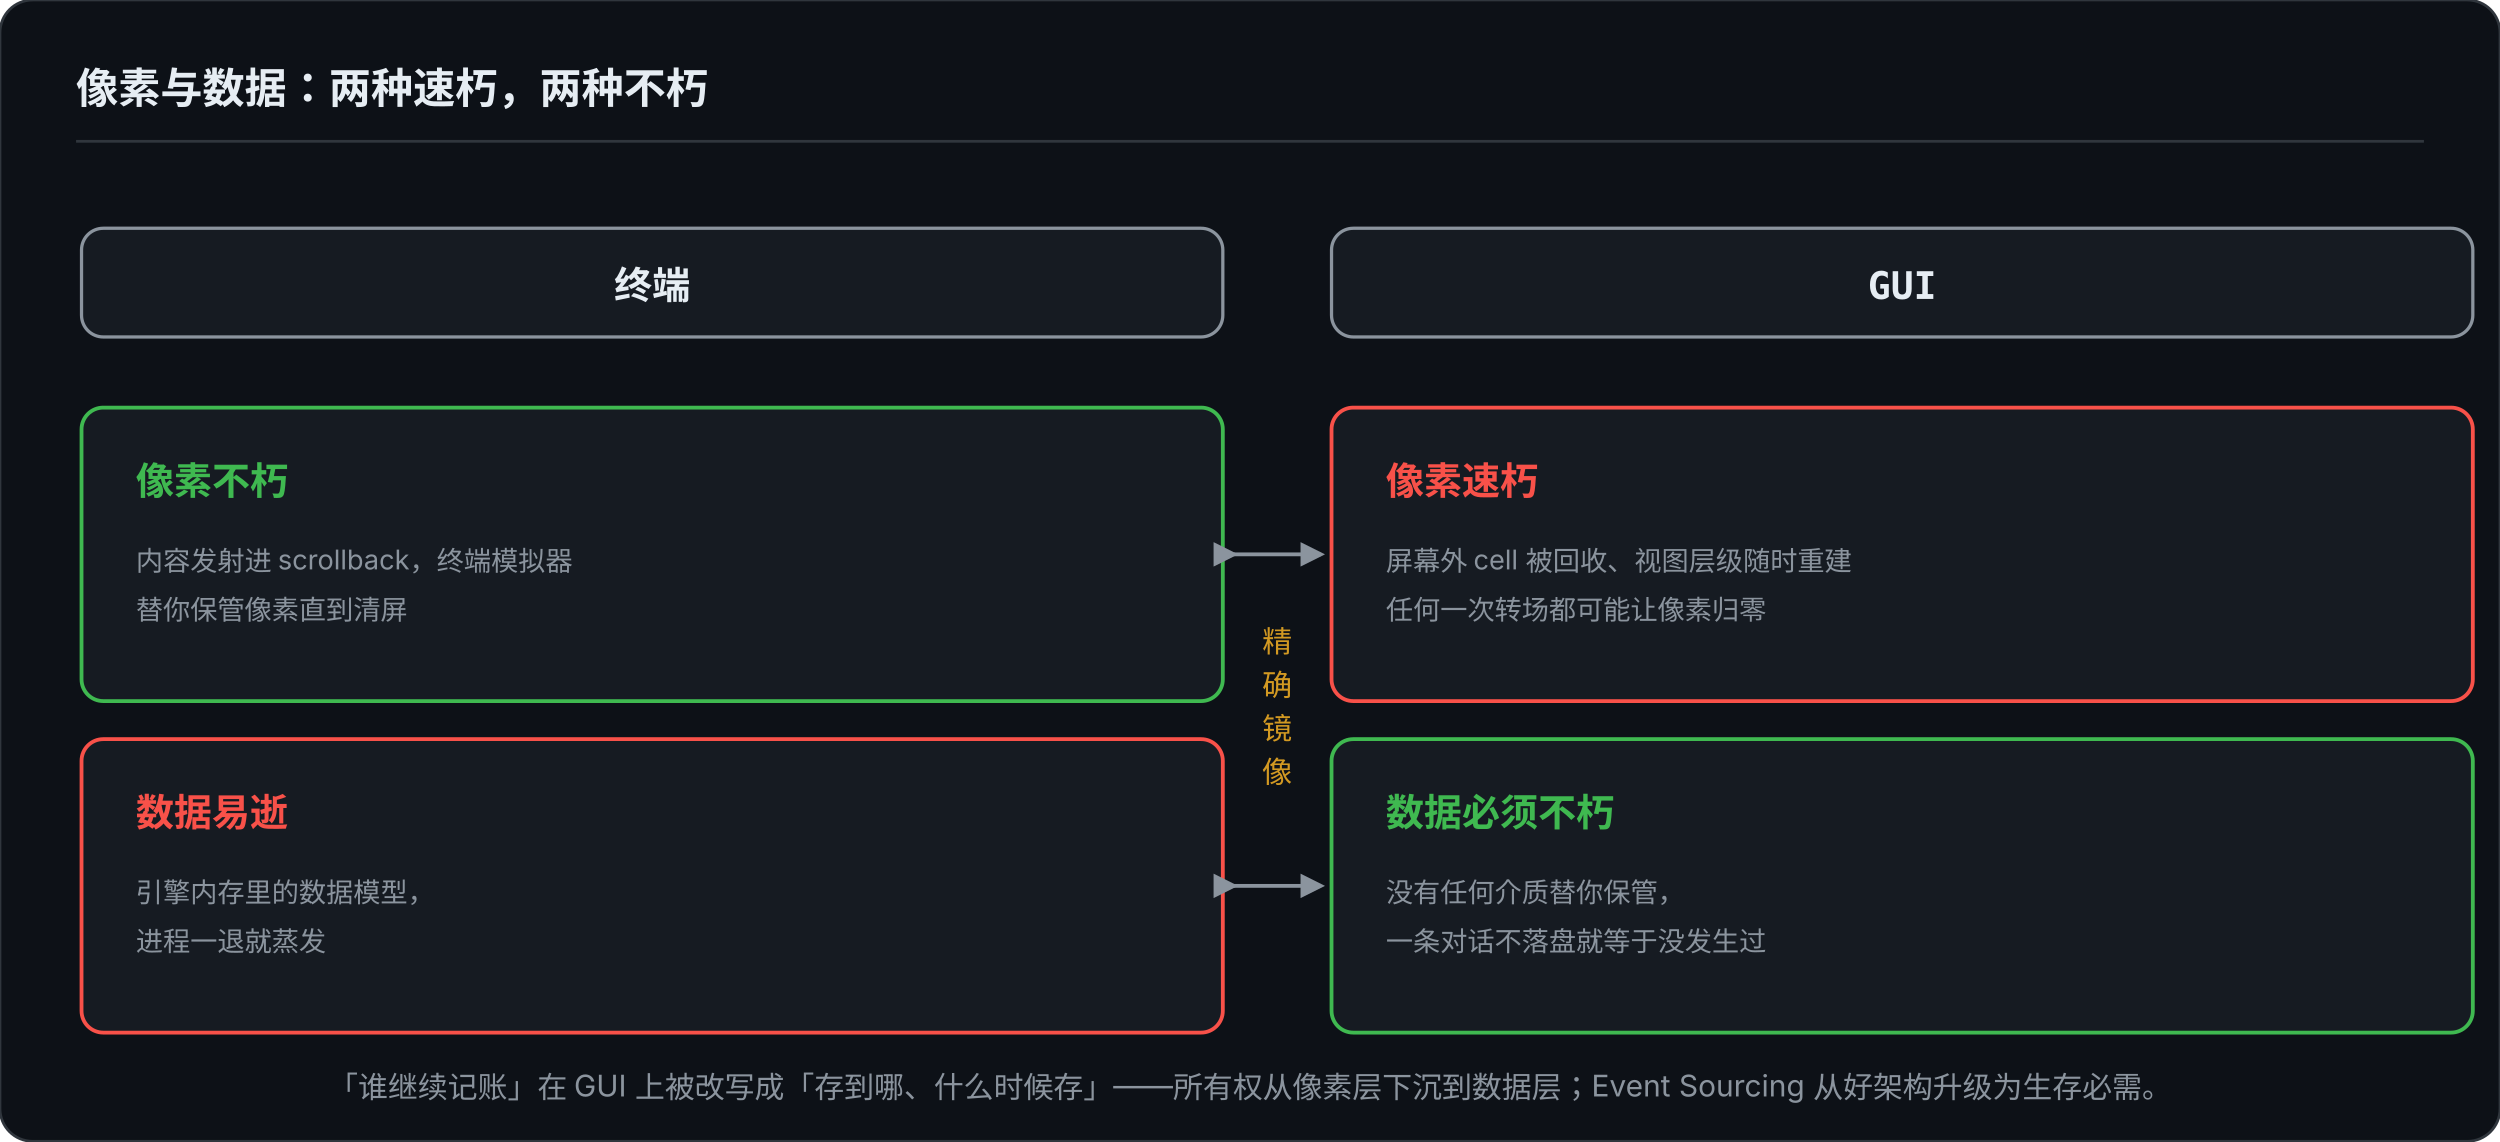
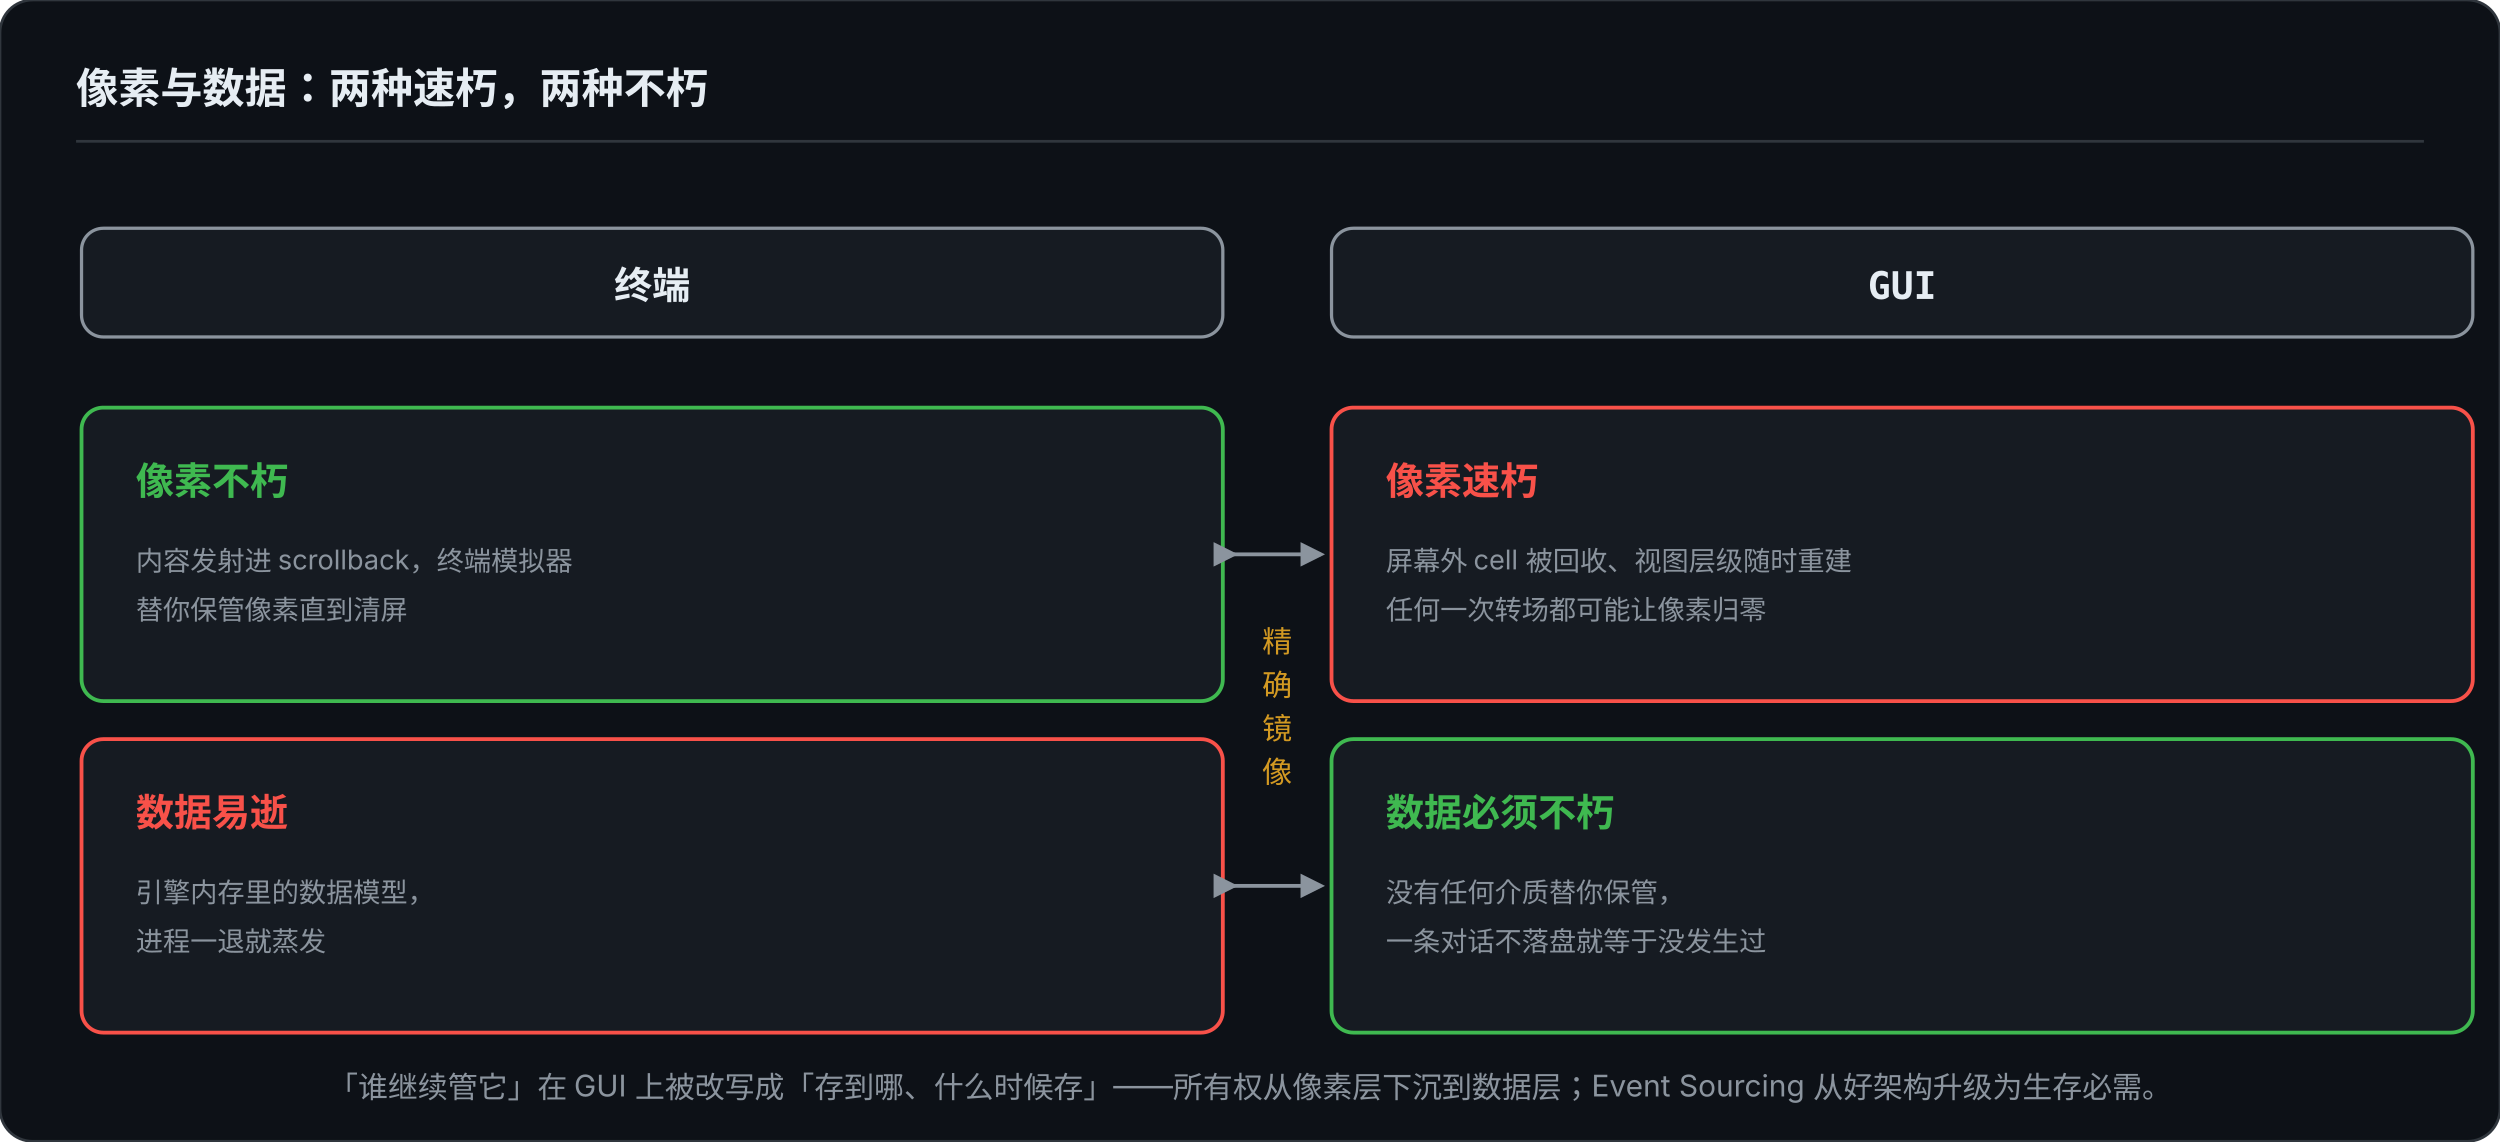
<svg xmlns="http://www.w3.org/2000/svg" width="920" height="420" viewBox="0 0 920 420">
  <defs>
    <marker id="mk1" markerWidth="9" markerHeight="9" refX="7.4" refY="4.5" orient="auto" markerUnits="userSpaceOnUse">
      <path d="M0,0 L9,4.5 L0,9 z" fill="#8b949e" />
    </marker>
  </defs>
  <rect x="0.0" y="0.0" width="920.0" height="420.0" rx="12" fill="#0d1117" stroke="#30363d" stroke-width="1" />
  <text x="28.0" y="38.0" font-size="15.5" fill="#e6edf3" font-family="-apple-system,'PingFang SC','Hiragino Sans GB','Microsoft YaHei',sans-serif" text-anchor="start" font-weight="700">像素与数据：两种速朽，两种不朽</text>
  <line x1="28" y1="52" x2="892" y2="52" stroke="#30363d" stroke-width="1" />
  <rect x="30.0" y="84.0" width="420.0" height="40.0" rx="8" fill="#161b22" stroke="#8b949e" stroke-width="1.2" />
  <text x="240.0" y="110.0" font-size="14" fill="#e6edf3" font-family="-apple-system,'PingFang SC','Hiragino Sans GB','Microsoft YaHei',sans-serif" text-anchor="middle" font-weight="700">终端</text>
  <rect x="490.0" y="84.0" width="420.0" height="40.0" rx="8" fill="#161b22" stroke="#8b949e" stroke-width="1.2" />
  <text x="700.0" y="110.0" font-size="14" fill="#e6edf3" font-family="ui-monospace,'SF Mono',Menlo,Consolas,monospace" text-anchor="middle" font-weight="700">GUI</text>
  <rect x="30.0" y="150.0" width="420.0" height="108.0" rx="8" fill="#161b22" stroke="#3fb950" stroke-width="1.4" />
  <text x="50.0" y="182.0" font-size="14" fill="#3fb950" font-family="-apple-system,'PingFang SC','Hiragino Sans GB','Microsoft YaHei',sans-serif" text-anchor="start" font-weight="700">像素不朽</text>
  <text x="50.0" y="210.0" font-size="10" fill="#8b949e" font-family="-apple-system,'PingFang SC','Hiragino Sans GB','Microsoft YaHei',sans-serif" text-anchor="start" font-weight="400">内容发射进 scrollback，终端模拟器</text>
  <text x="50.0" y="228.0" font-size="10" fill="#8b949e" font-family="-apple-system,'PingFang SC','Hiragino Sans GB','Microsoft YaHei',sans-serif" text-anchor="start" font-weight="400">替你保管像素直到清屏</text>
  <rect x="30.0" y="272.0" width="420.0" height="108.0" rx="8" fill="#161b22" stroke="#f85149" stroke-width="1.4" />
  <text x="50.0" y="304.0" font-size="14" fill="#f85149" font-family="-apple-system,'PingFang SC','Hiragino Sans GB','Microsoft YaHei',sans-serif" text-anchor="start" font-weight="700">数据易逝</text>
  <text x="50.0" y="332.0" font-size="10" fill="#8b949e" font-family="-apple-system,'PingFang SC','Hiragino Sans GB','Microsoft YaHei',sans-serif" text-anchor="start" font-weight="400">引擎内存里的数据模型，</text>
  <text x="50.0" y="350.0" font-size="10" fill="#8b949e" font-family="-apple-system,'PingFang SC','Hiragino Sans GB','Microsoft YaHei',sans-serif" text-anchor="start" font-weight="400">进程一退就蒸发</text>
  <rect x="490.0" y="150.0" width="420.0" height="108.0" rx="8" fill="#161b22" stroke="#f85149" stroke-width="1.4" />
  <text x="510.0" y="182.0" font-size="14" fill="#f85149" font-family="-apple-system,'PingFang SC','Hiragino Sans GB','Microsoft YaHei',sans-serif" text-anchor="start" font-weight="700">像素速朽</text>
  <text x="510.0" y="210.0" font-size="10" fill="#8b949e" font-family="-apple-system,'PingFang SC','Hiragino Sans GB','Microsoft YaHei',sans-serif" text-anchor="start" font-weight="400">屏幕外 cell 被回收、视图层级随时重建</text>
  <text x="510.0" y="228.0" font-size="10" fill="#8b949e" font-family="-apple-system,'PingFang SC','Hiragino Sans GB','Microsoft YaHei',sans-serif" text-anchor="start" font-weight="400">任何一次转场都可能让像素归零</text>
  <rect x="490.0" y="272.0" width="420.0" height="108.0" rx="8" fill="#161b22" stroke="#3fb950" stroke-width="1.4" />
  <text x="510.0" y="304.0" font-size="14" fill="#3fb950" font-family="-apple-system,'PingFang SC','Hiragino Sans GB','Microsoft YaHei',sans-serif" text-anchor="start" font-weight="700">数据必须不朽</text>
  <text x="510.0" y="332.0" font-size="10" fill="#8b949e" font-family="-apple-system,'PingFang SC','Hiragino Sans GB','Microsoft YaHei',sans-serif" text-anchor="start" font-weight="400">没有任何介质替你保管，</text>
  <text x="510.0" y="350.0" font-size="10" fill="#8b949e" font-family="-apple-system,'PingFang SC','Hiragino Sans GB','Microsoft YaHei',sans-serif" text-anchor="start" font-weight="400">一条对话不落盘就等于没发生过</text>
  <line x1="454.0" y1="204.0" x2="486.0" y2="204.0" stroke="#8b949e" stroke-width="1.4" marker-end="url(#mk1)" marker-start="url(#mk1)" />
  <line x1="454.0" y1="326.0" x2="486.0" y2="326.0" stroke="#8b949e" stroke-width="1.4" marker-end="url(#mk1)" marker-start="url(#mk1)" />
  <text x="470.0" y="240.0" font-size="11" fill="#d29922" font-family="-apple-system,'PingFang SC','Hiragino Sans GB','Microsoft YaHei',sans-serif" text-anchor="middle" font-weight="400">精</text>
  <text x="470.0" y="256.0" font-size="11" fill="#d29922" font-family="-apple-system,'PingFang SC','Hiragino Sans GB','Microsoft YaHei',sans-serif" text-anchor="middle" font-weight="400">确</text>
  <text x="470.0" y="272.0" font-size="11" fill="#d29922" font-family="-apple-system,'PingFang SC','Hiragino Sans GB','Microsoft YaHei',sans-serif" text-anchor="middle" font-weight="400">镜</text>
  <text x="470.0" y="288.0" font-size="11" fill="#d29922" font-family="-apple-system,'PingFang SC','Hiragino Sans GB','Microsoft YaHei',sans-serif" text-anchor="middle" font-weight="400">像</text>
-   <text x="460.0" y="404.0" font-size="11" fill="#8b949e" font-family="-apple-system,'PingFang SC','Hiragino Sans GB','Microsoft YaHei',sans-serif" text-anchor="middle" font-weight="400">「谁继续记账」在 GUI 上被改写成「存到哪、什么时候存」——所有权从像素层下沉到数据层；Event Sourcing 从好架构升级为生存必需。</text>
+   <text x="460.0" y="404.0" font-size="11" fill="#8b949e" font-family="-apple-system,'PingFang SC','Hiragino Sans GB','Microsoft YaHei',sans-serif" text-anchor="middle" font-weight="400">「谁继续管它」在 GUI 上被改写成「存到哪、什么时候存」——所有权从像素层下沉到数据层；Event Sourcing 从好架构升级为生存必需。</text>
</svg>
